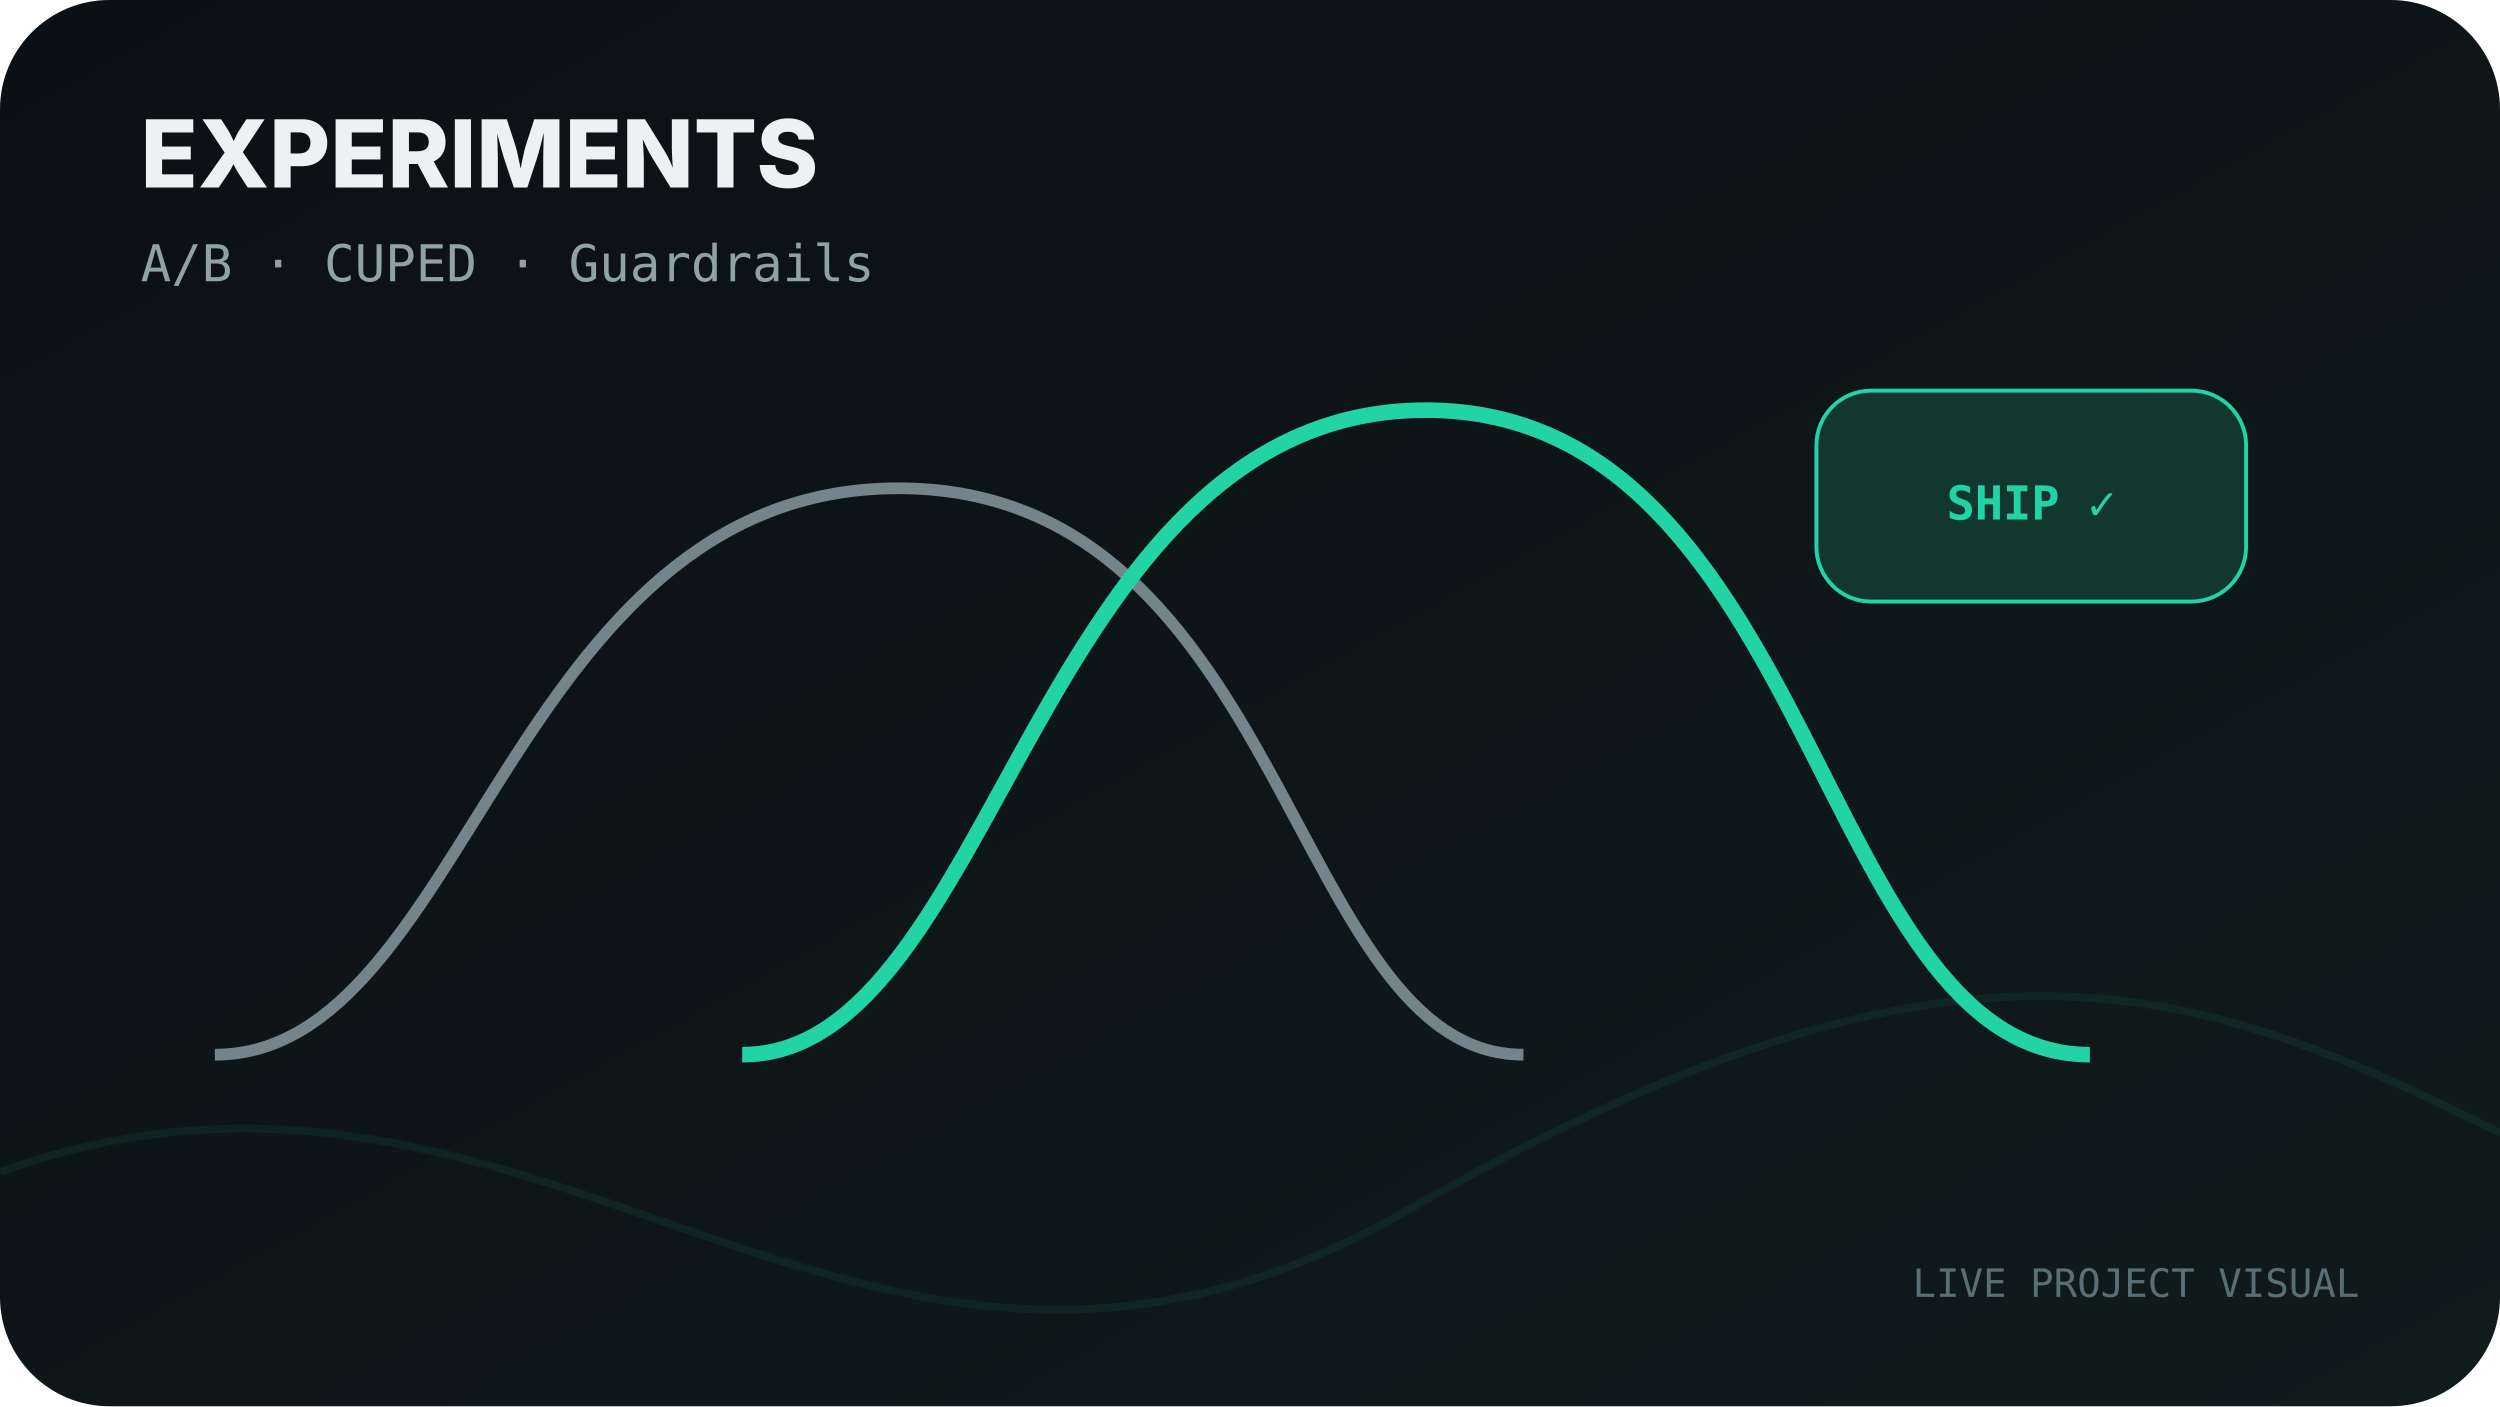
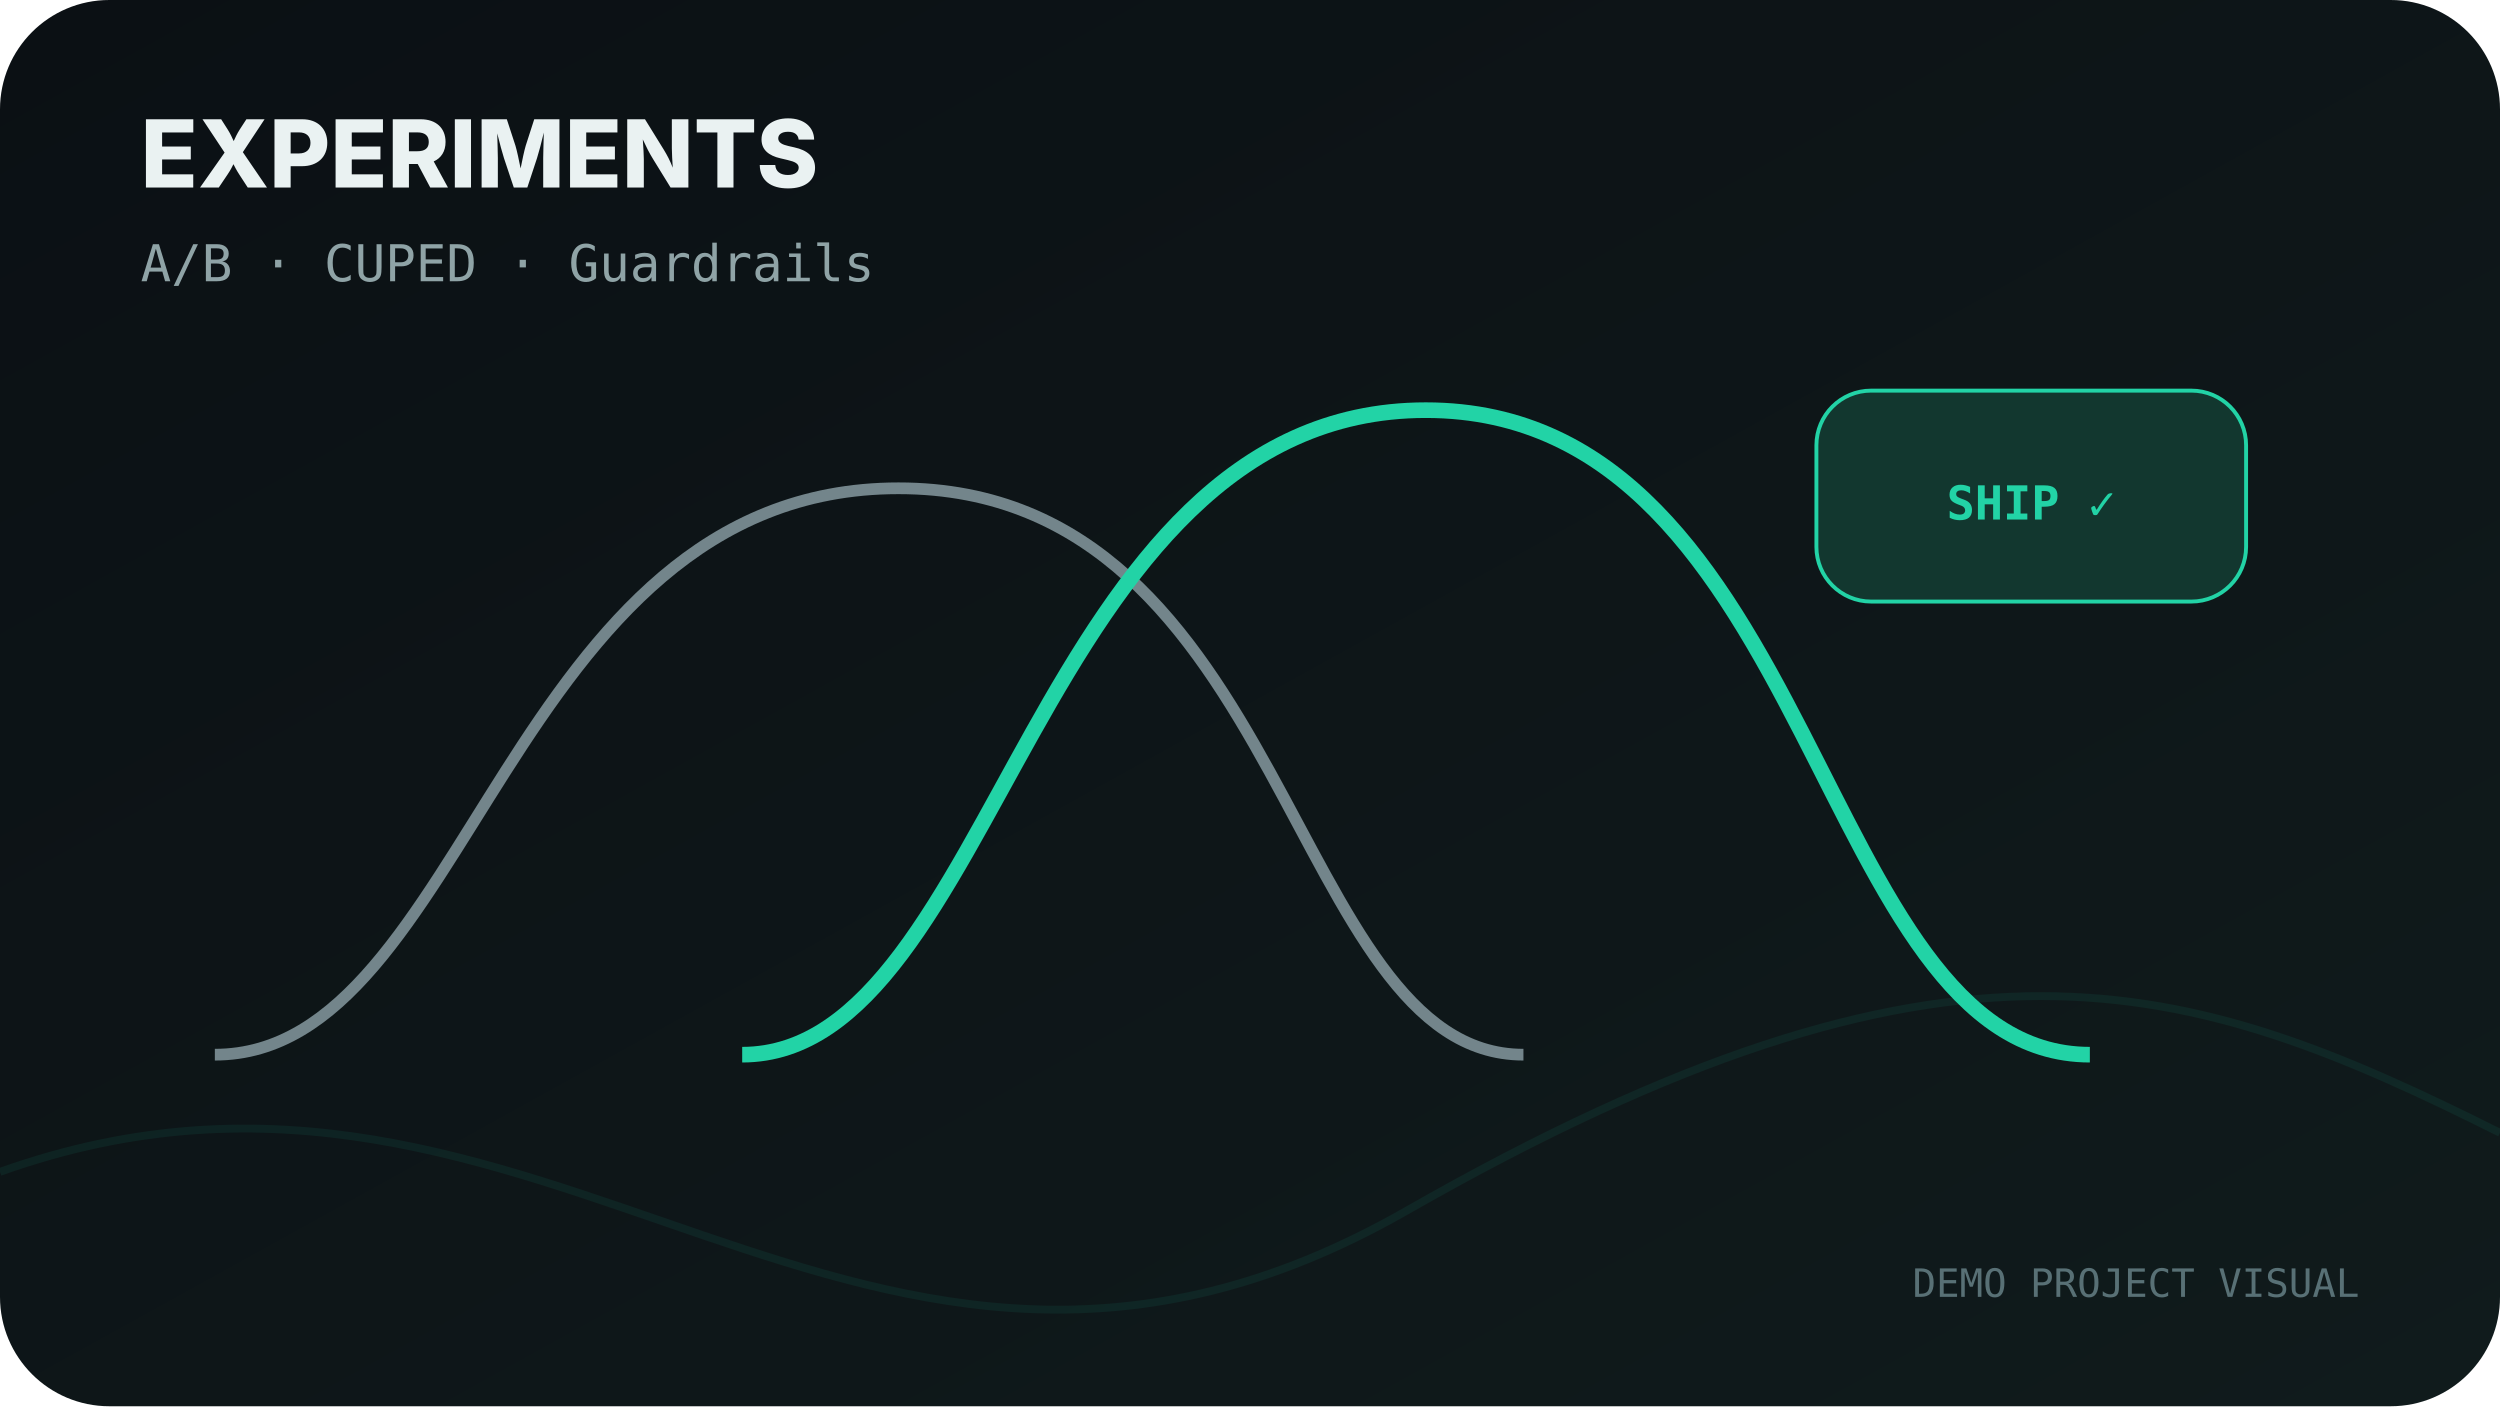
<svg xmlns="http://www.w3.org/2000/svg" viewBox="0 0 640 360">
  <style>@media(prefers-reduced-motion:reduce){*{animation:none!important}}.pulse{animation:pulse 1.8s ease-in-out infinite}.dash{stroke-dasharray:8 8;animation:dash 1.2s linear infinite}.float{animation:float 2.8s ease-in-out infinite}@keyframes pulse{50%{opacity:.35}}@keyframes dash{to{stroke-dashoffset:-32}}@keyframes float{50%{transform:translateY(-7px)}}</style>
  <defs>
    <linearGradient id="g" x1="0" y1="0" x2="1" y2="1">
      <stop stop-color="#0b1014" />
      <stop offset="1" stop-color="#101b1c" />
    </linearGradient>
    <filter id="glow">
      <feGaussianBlur stdDeviation="4" result="b" />
      <feMerge>
        <feMergeNode in="b" />
        <feMergeNode in="SourceGraphic" />
      </feMerge>
    </filter>
  </defs>
  <rect width="640" height="360" rx="28" fill="url(#g)" />
  <path d="M0 300 C140 250 220 390 360 310 S560 250 640 290" fill="none" stroke="#22d3a6" stroke-opacity=".08" stroke-width="2" />
  <text x="36" y="48" fill="#eaf2f2" font-family="Inter,Arial" font-size="24" font-weight="800">EXPERIMENTS</text>
  <text x="36" y="72" fill="#8fa3a6" font-family="monospace" font-size="13">A/B · CUPED · Guardrails</text>
  <path d="M55 270 C120 270 130 125 230 125 S330 270 390 270" fill="none" stroke="#73858b" stroke-width="3" />
  <path d="M190 270 C255 270 265 105 365 105 S465 270 535 270" fill="none" stroke="#22d3a6" stroke-width="4" />
  <rect x="465" y="100" width="110" height="54" rx="14" fill="#12372f" stroke="#22d3a6" />
  <text x="520" y="133" text-anchor="middle" fill="#22d3a6" font-family="monospace" font-weight="700">SHIP ✓</text>
-   <text x="604" y="332" text-anchor="end" fill="#587075" font-family="monospace" font-size="10">LIVE PROJECT VISUAL</text>
+   <text x="604" y="332" text-anchor="end" fill="#587075" font-family="monospace" font-size="10">DEMO PROJECT VISUAL</text>
</svg>
